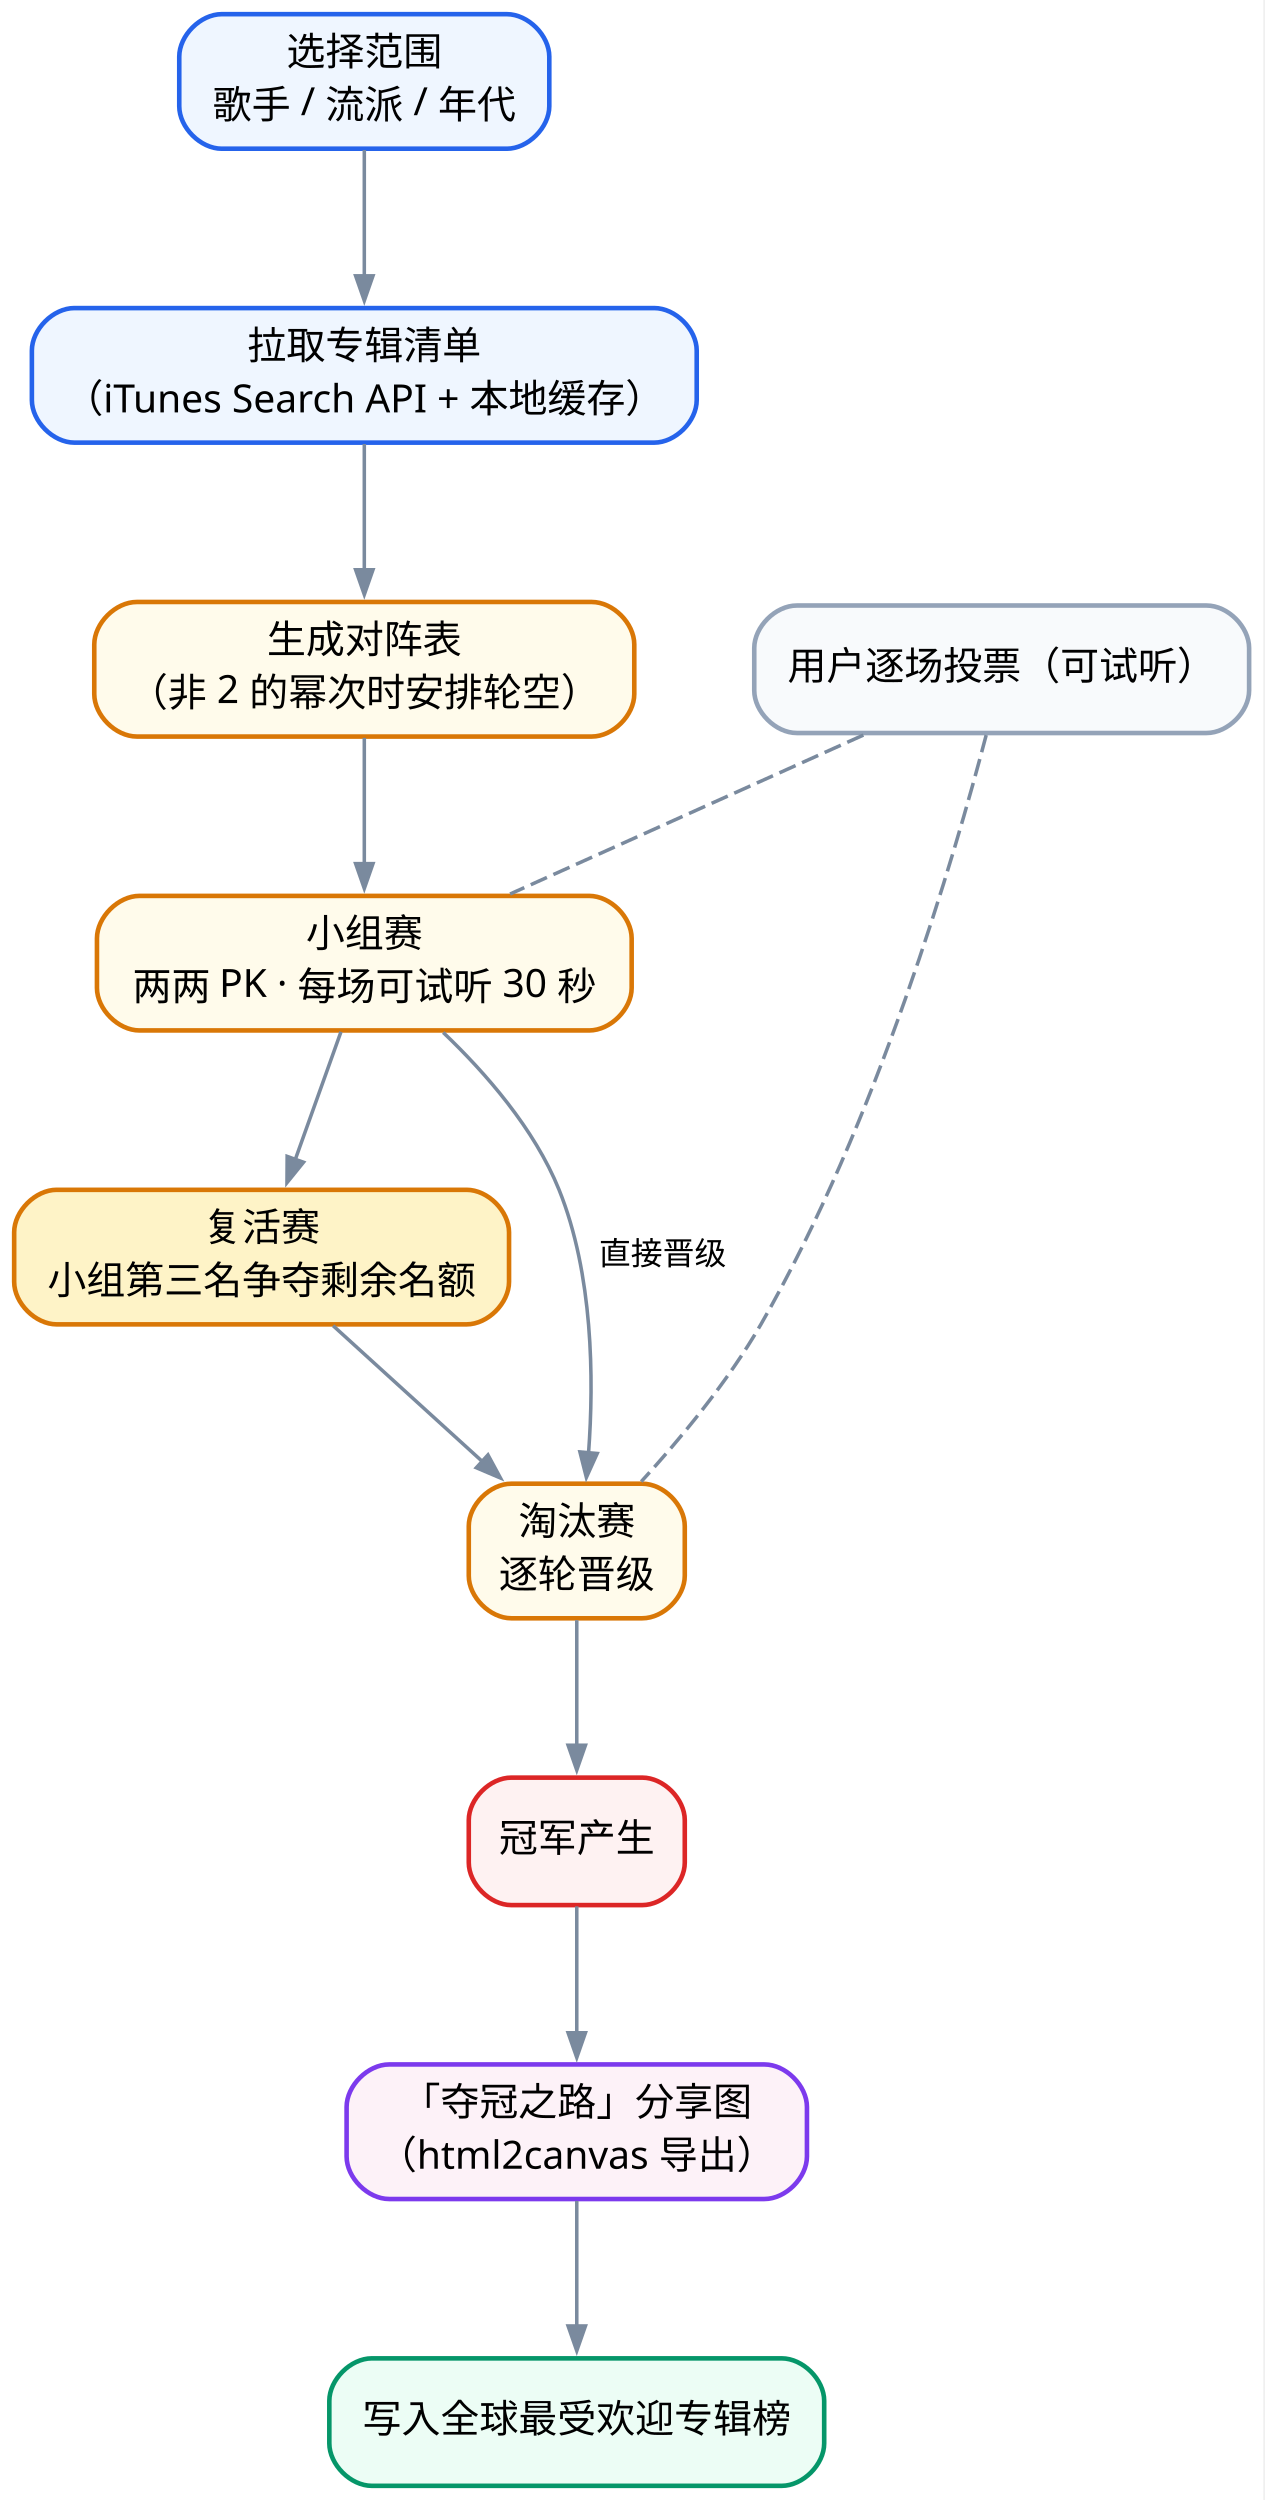
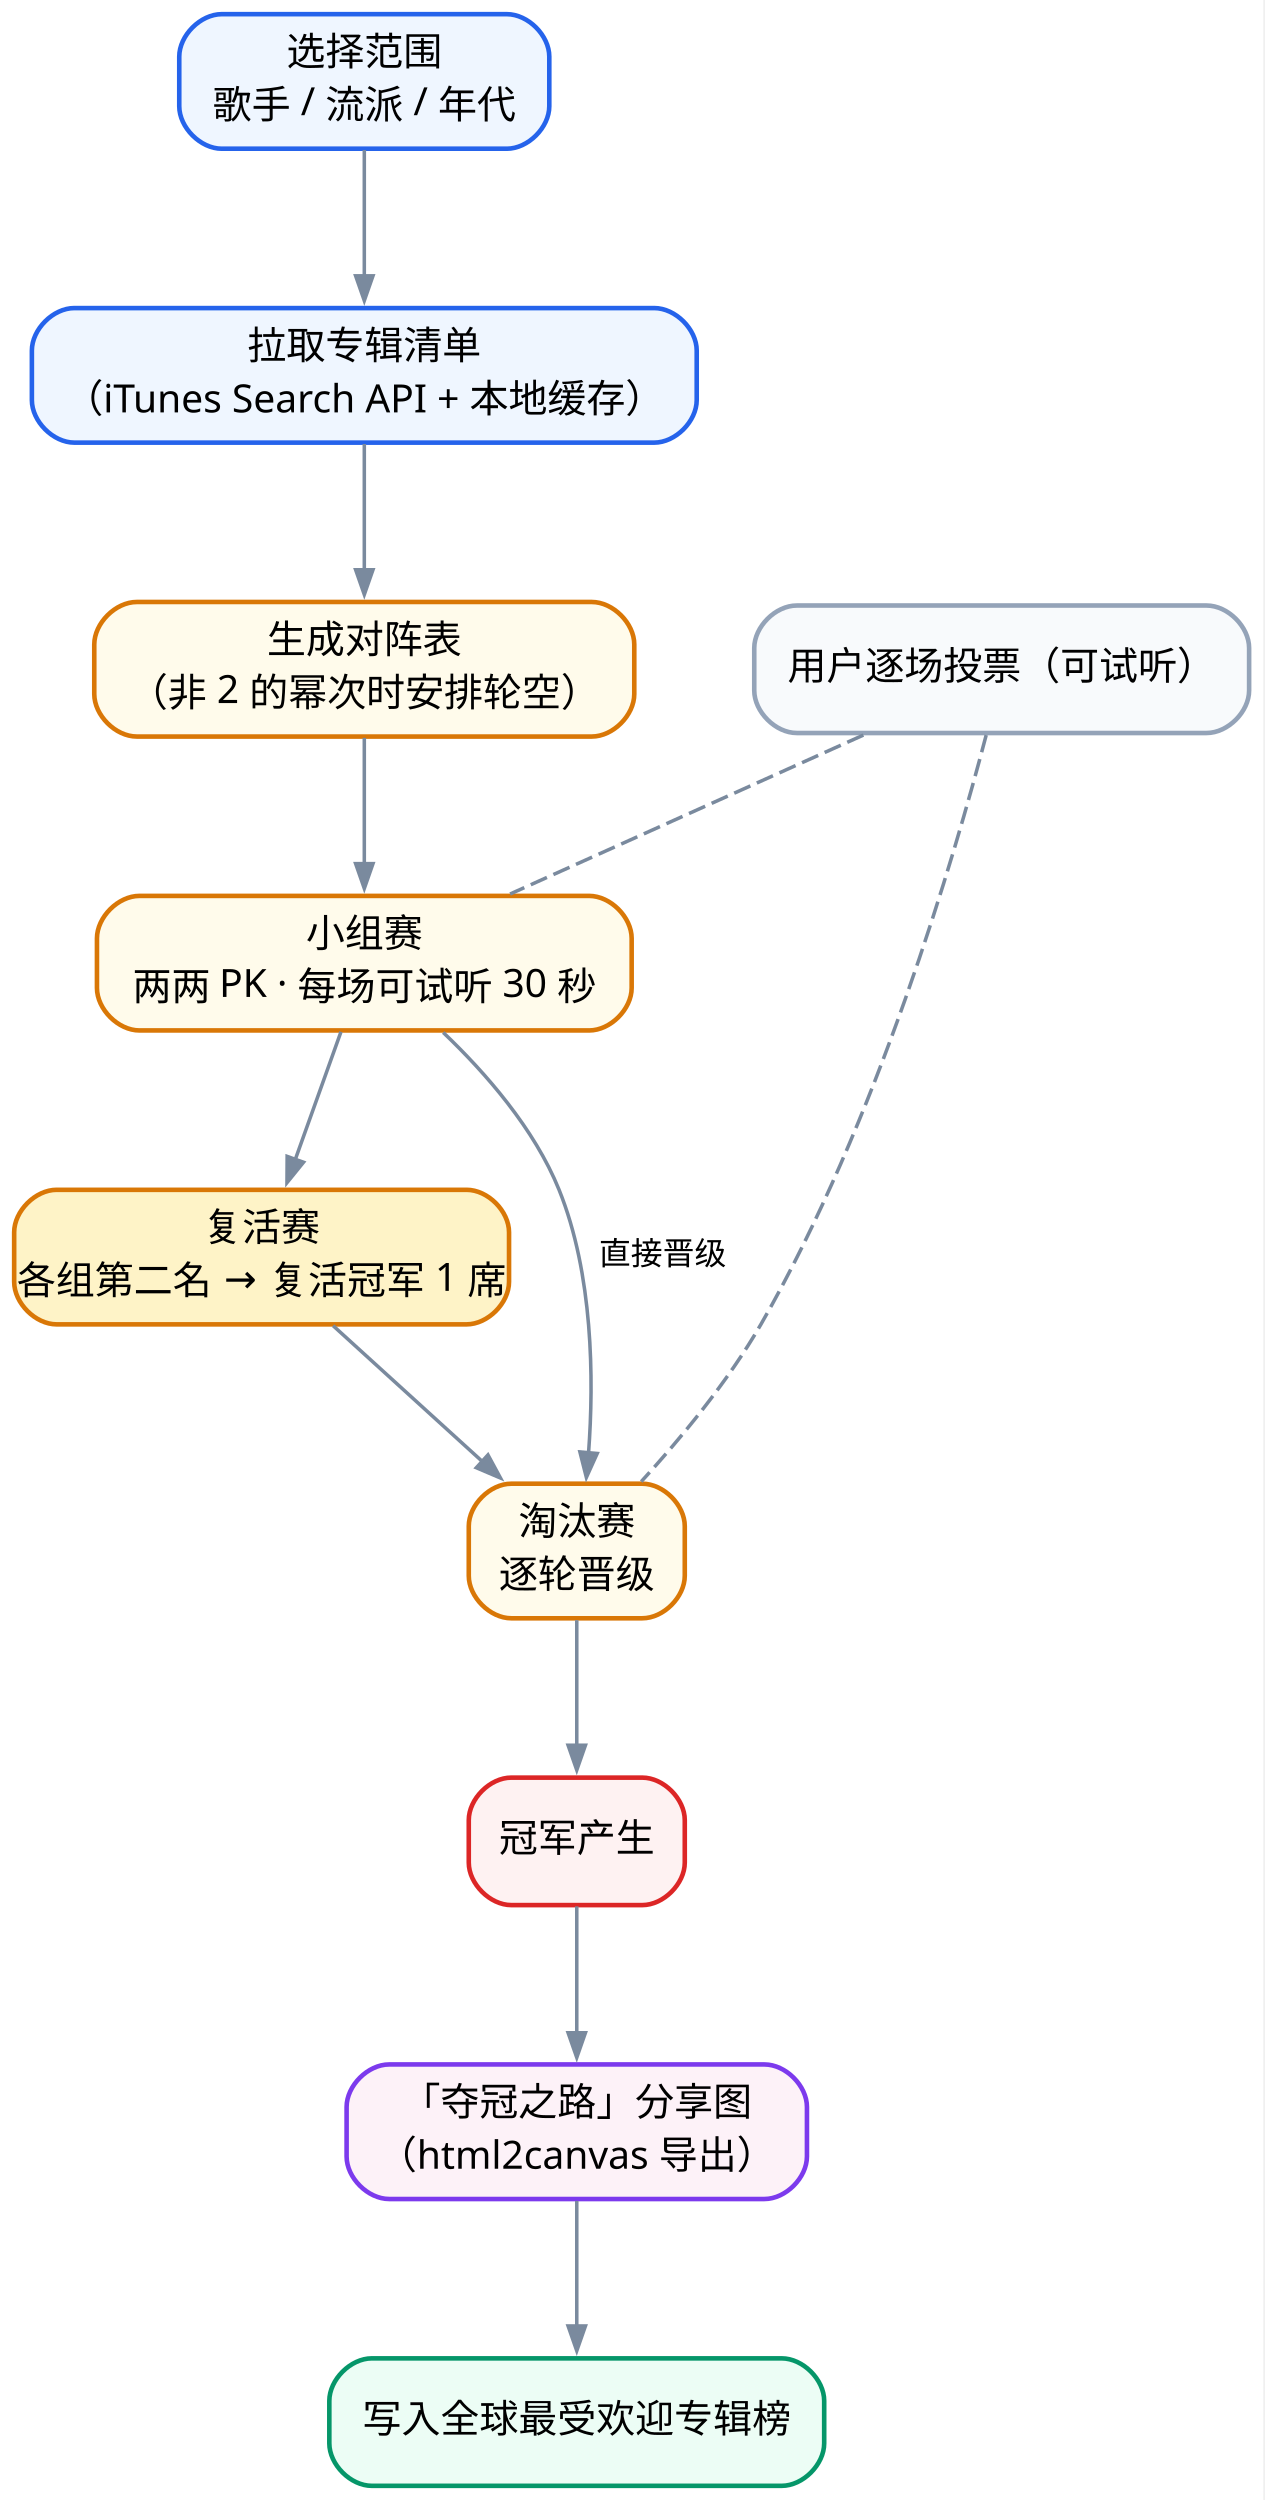
<svg xmlns="http://www.w3.org/2000/svg" width="357pt" height="706pt" viewBox="0.00 0.00 357.00 706.00">
  <g id="graph0" class="graph" transform="scale(1 1) rotate(0) translate(4 702)">
    <polygon fill="white" stroke="none" points="-4,4 -4,-702 352.75,-702 352.75,4 -4,4" />
    <g id="node1" class="node">
      <path fill="#eff6ff" stroke="#2563eb" stroke-width="1.3" d="M139.12,-698C139.12,-698 58.62,-698 58.62,-698 52.62,-698 46.62,-692 46.62,-686 46.62,-686 46.62,-672 46.62,-672 46.62,-666 52.62,-660 58.62,-660 58.62,-660 139.12,-660 139.12,-660 145.12,-660 151.12,-666 151.12,-672 151.12,-672 151.12,-686 151.12,-686 151.12,-692 145.12,-698 139.12,-698" />
      <text xml:space="preserve" text-anchor="middle" x="98.88" y="-683.55" font-family="Microsoft YaHei" font-size="11.00">选择范围</text>
      <text xml:space="preserve" text-anchor="middle" x="98.88" y="-668.55" font-family="Microsoft YaHei" font-size="11.00">歌手 / 流派 / 年代</text>
    </g>
    <g id="node2" class="node">
      <path fill="#eff6ff" stroke="#2563eb" stroke-width="1.3" d="M180.75,-615C180.75,-615 17,-615 17,-615 11,-615 5,-609 5,-603 5,-603 5,-589 5,-589 5,-583 11,-577 17,-577 17,-577 180.75,-577 180.75,-577 186.75,-577 192.75,-583 192.75,-589 192.75,-589 192.75,-603 192.75,-603 192.75,-609 186.75,-615 180.75,-615" />
      <text xml:space="preserve" text-anchor="middle" x="98.88" y="-600.55" font-family="Microsoft YaHei" font-size="11.00">拉取专辑清单</text>
      <text xml:space="preserve" text-anchor="middle" x="98.88" y="-585.55" font-family="Microsoft YaHei" font-size="11.00">（iTunes Search API + 本地缓存）</text>
    </g>
    <g id="edge1" class="edge">
      <path fill="none" stroke="#7a8a9e" d="M98.88,-659.62C98.88,-649.03 98.88,-635.52 98.88,-623.77" />
      <polygon fill="#7a8a9e" stroke="#7a8a9e" points="101.33,-624.1 98.88,-617.1 96.43,-624.1 101.33,-624.1" />
    </g>
    <g id="node3" class="node">
      <path fill="#fffbeb" stroke="#d97706" stroke-width="1.3" d="M163.12,-532C163.12,-532 34.62,-532 34.62,-532 28.62,-532 22.62,-526 22.62,-520 22.62,-520 22.62,-506 22.62,-506 22.62,-500 28.62,-494 34.62,-494 34.62,-494 163.12,-494 163.12,-494 169.12,-494 175.12,-500 175.12,-506 175.12,-506 175.12,-520 175.12,-520 175.12,-526 169.12,-532 163.12,-532" />
      <text xml:space="preserve" text-anchor="middle" x="98.88" y="-517.55" font-family="Microsoft YaHei" font-size="11.00">生成对阵表</text>
      <text xml:space="preserve" text-anchor="middle" x="98.88" y="-502.55" font-family="Microsoft YaHei" font-size="11.00">（非 2 的幂次时安排轮空）</text>
    </g>
    <g id="edge2" class="edge">
      <path fill="none" stroke="#7a8a9e" d="M98.88,-576.62C98.88,-566.03 98.88,-552.52 98.88,-540.77" />
      <polygon fill="#7a8a9e" stroke="#7a8a9e" points="101.33,-541.1 98.88,-534.1 96.43,-541.1 101.33,-541.1" />
    </g>
    <g id="node4" class="node">
      <path fill="#fffbeb" stroke="#d97706" stroke-width="1.3" d="M162.38,-449C162.38,-449 35.38,-449 35.38,-449 29.38,-449 23.38,-443 23.38,-437 23.38,-437 23.38,-423 23.38,-423 23.38,-417 29.38,-411 35.38,-411 35.38,-411 162.38,-411 162.38,-411 168.38,-411 174.38,-417 174.38,-423 174.38,-423 174.38,-437 174.38,-437 174.38,-443 168.38,-449 162.38,-449" />
      <text xml:space="preserve" text-anchor="middle" x="98.88" y="-434.55" font-family="Microsoft YaHei" font-size="11.00">小组赛</text>
      <text xml:space="preserve" text-anchor="middle" x="98.88" y="-419.55" font-family="Microsoft YaHei" font-size="11.00">两两 PK · 每场可试听 30 秒</text>
    </g>
    <g id="edge3" class="edge">
      <path fill="none" stroke="#7a8a9e" d="M98.88,-493.62C98.88,-483.03 98.88,-469.52 98.88,-457.77" />
      <polygon fill="#7a8a9e" stroke="#7a8a9e" points="101.33,-458.1 98.88,-451.1 96.43,-458.1 101.33,-458.1" />
    </g>
    <g id="node5" class="node">
      <path fill="#fef3c7" stroke="#d97706" stroke-width="1.3" d="M127.75,-366C127.75,-366 12,-366 12,-366 6,-366 0,-360 0,-354 0,-354 0,-340 0,-340 0,-334 6,-328 12,-328 12,-328 127.75,-328 127.75,-328 133.75,-328 139.75,-334 139.75,-340 139.75,-340 139.75,-354 139.75,-354 139.75,-360 133.75,-366 127.75,-366" />
      <text xml:space="preserve" text-anchor="middle" x="69.88" y="-351.55" font-family="Microsoft YaHei" font-size="11.00">复活赛</text>
-       <text xml:space="preserve" text-anchor="middle" x="69.88" y="-336.55" font-family="Microsoft YaHei" font-size="11.00">小组第三名争夺剩余名额</text>
+       <text xml:space="preserve" text-anchor="middle" x="69.88" y="-336.55" font-family="Microsoft YaHei" font-size="11.00">各组第二名 → 复活冠军 1 席</text>
    </g>
    <g id="edge4" class="edge">
      <path fill="none" stroke="#7a8a9e" d="M92.29,-410.62C88.47,-399.93 83.57,-386.26 79.34,-374.43" />
      <polygon fill="#7a8a9e" stroke="#7a8a9e" points="81.71,-373.78 77.04,-368.01 77.09,-375.43 81.71,-373.78" />
    </g>
    <g id="node6" class="node">
      <path fill="#fffbeb" stroke="#d97706" stroke-width="1.3" d="M177.38,-283C177.38,-283 140.38,-283 140.38,-283 134.38,-283 128.38,-277 128.38,-271 128.38,-271 128.38,-257 128.38,-257 128.38,-251 134.38,-245 140.38,-245 140.38,-245 177.38,-245 177.38,-245 183.38,-245 189.38,-251 189.38,-257 189.38,-257 189.38,-271 189.38,-271 189.38,-277 183.38,-283 177.38,-283" />
      <text xml:space="preserve" text-anchor="middle" x="158.88" y="-268.55" font-family="Microsoft YaHei" font-size="11.00">淘汰赛</text>
      <text xml:space="preserve" text-anchor="middle" x="158.88" y="-253.55" font-family="Microsoft YaHei" font-size="11.00">逐轮晋级</text>
    </g>
    <g id="edge9" class="edge">
      <path fill="none" stroke="#7a8a9e" d="M121.16,-410.43C133.17,-398.98 146.92,-383.23 153.88,-366 163.48,-342.21 163.75,-312.67 162.21,-291.7" />
      <polygon fill="#7a8a9e" stroke="#7a8a9e" points="164.65,-291.54 161.59,-284.78 159.77,-291.97 164.65,-291.54" />
      <text xml:space="preserve" text-anchor="middle" x="183.13" y="-344.82" font-family="Microsoft YaHei" font-size="9.00"> 直接晋级 </text>
    </g>
    <g id="edge5" class="edge">
      <path fill="none" stroke="#7a8a9e" d="M90.07,-327.62C102.61,-316.21 118.87,-301.41 132.43,-289.07" />
      <polygon fill="#7a8a9e" stroke="#7a8a9e" points="133.8,-291.13 137.33,-284.61 130.51,-287.51 133.8,-291.13" />
    </g>
    <g id="node7" class="node">
      <path fill="#fef2f2" stroke="#dc2626" stroke-width="1.3" d="M177.38,-200C177.38,-200 140.38,-200 140.38,-200 134.38,-200 128.38,-194 128.38,-188 128.38,-188 128.38,-176 128.38,-176 128.38,-170 134.38,-164 140.38,-164 140.38,-164 177.38,-164 177.38,-164 183.38,-164 189.38,-170 189.38,-176 189.38,-176 189.38,-188 189.38,-188 189.38,-194 183.38,-200 177.38,-200" />
      <text xml:space="preserve" text-anchor="middle" x="158.88" y="-179.05" font-family="Microsoft YaHei" font-size="11.00">冠军产生</text>
    </g>
    <g id="edge6" class="edge">
      <path fill="none" stroke="#7a8a9e" d="M158.88,-244.45C158.88,-233.93 158.88,-220.6 158.88,-209.04" />
      <polygon fill="#7a8a9e" stroke="#7a8a9e" points="161.33,-209.14 158.88,-202.14 156.43,-209.14 161.33,-209.14" />
    </g>
    <g id="node8" class="node">
      <path fill="#fdf2f8" stroke="#7c3aed" stroke-width="1.3" d="M211.88,-119C211.88,-119 105.88,-119 105.88,-119 99.88,-119 93.88,-113 93.88,-107 93.88,-107 93.88,-93 93.88,-93 93.88,-87 99.88,-81 105.88,-81 105.88,-81 211.88,-81 211.88,-81 217.88,-81 223.88,-87 223.88,-93 223.88,-93 223.88,-107 223.88,-107 223.88,-113 217.88,-119 211.88,-119" />
      <text xml:space="preserve" text-anchor="middle" x="158.88" y="-104.55" font-family="Microsoft YaHei" font-size="11.00">「夺冠之路」分享图</text>
      <text xml:space="preserve" text-anchor="middle" x="158.88" y="-89.55" font-family="Microsoft YaHei" font-size="11.00">（html2canvas 导出）</text>
    </g>
    <g id="edge7" class="edge">
      <path fill="none" stroke="#7a8a9e" d="M158.88,-163.64C158.88,-153.14 158.88,-139.53 158.88,-127.68" />
      <polygon fill="#7a8a9e" stroke="#7a8a9e" points="161.33,-127.95 158.88,-120.95 156.43,-127.95 161.33,-127.95" />
    </g>
    <g id="node9" class="node">
      <path fill="#ecfdf5" stroke="#059669" stroke-width="1.3" d="M216.75,-36C216.75,-36 101,-36 101,-36 95,-36 89,-30 89,-24 89,-24 89,-12 89,-12 89,-6 95,0 101,0 101,0 216.75,0 216.75,0 222.75,0 228.75,-6 228.75,-12 228.75,-12 228.75,-24 228.75,-24 228.75,-30 222.75,-36 216.75,-36" />
      <text xml:space="preserve" text-anchor="middle" x="158.88" y="-15.05" font-family="Microsoft YaHei" font-size="11.00">写入全球最受欢迎专辑榜</text>
    </g>
    <g id="edge8" class="edge">
      <path fill="none" stroke="#7a8a9e" d="M158.88,-80.45C158.88,-69.93 158.88,-56.6 158.88,-45.04" />
      <polygon fill="#7a8a9e" stroke="#7a8a9e" points="161.33,-45.14 158.88,-38.14 156.43,-45.14 161.33,-45.14" />
    </g>
    <g id="node10" class="node">
      <path fill="#f8fafc" stroke="#94a3b8" stroke-width="1.3" d="M336.75,-531C336.75,-531 221,-531 221,-531 215,-531 209,-525 209,-519 209,-519 209,-507 209,-507 209,-501 215,-495 221,-495 221,-495 336.75,-495 336.75,-495 342.75,-495 348.75,-501 348.75,-507 348.75,-507 348.75,-519 348.75,-519 348.75,-525 342.75,-531 336.75,-531" />
      <text xml:space="preserve" text-anchor="middle" x="278.88" y="-510.05" font-family="Microsoft YaHei" font-size="11.00">用户逐场投票（可试听）</text>
    </g>
    <g id="edge10" class="edge">
      <path fill="none" stroke="#7a8a9e" stroke-dasharray="5,2" d="M239.82,-494.42C210.35,-481.16 170.02,-463.01 140.05,-449.53" />
    </g>
    <g id="edge11" class="edge">
      <path fill="none" stroke="#7a8a9e" stroke-dasharray="5,2" d="M274.5,-494.41C265.66,-460.62 243.65,-384.97 210.88,-328 201.54,-311.77 188.01,-295.53 177.09,-283.6" />
    </g>
  </g>
</svg>
